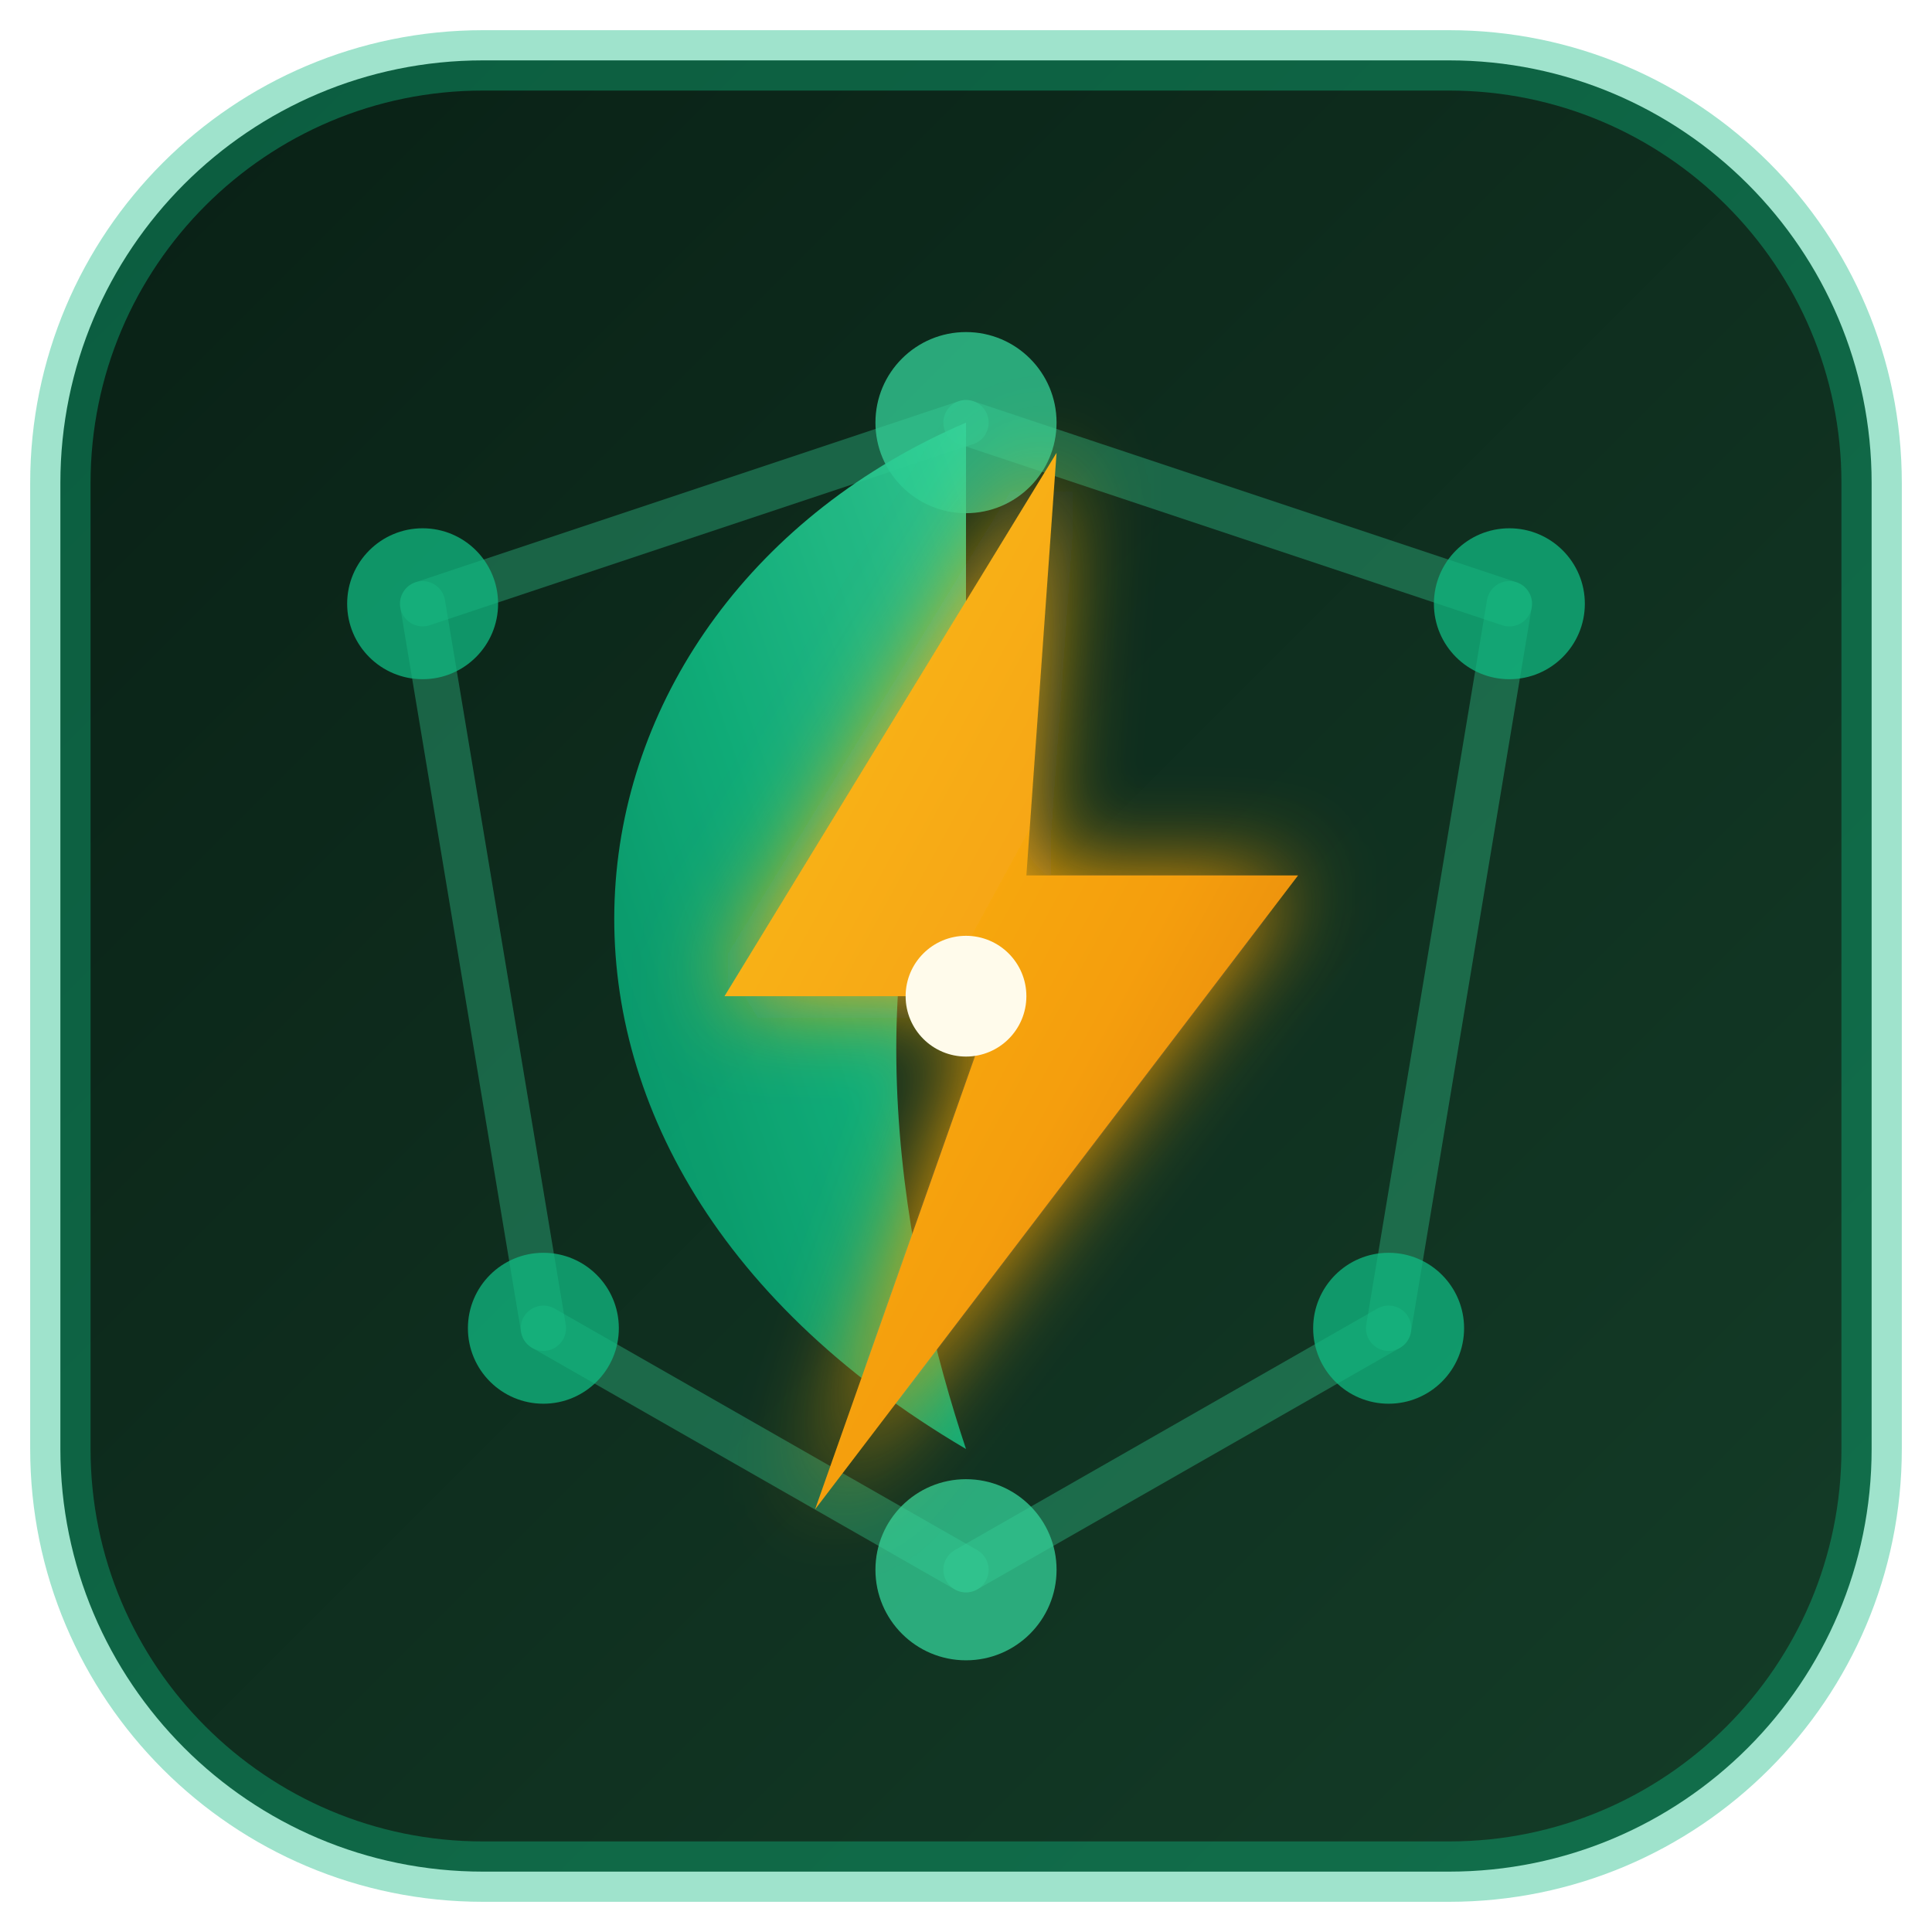
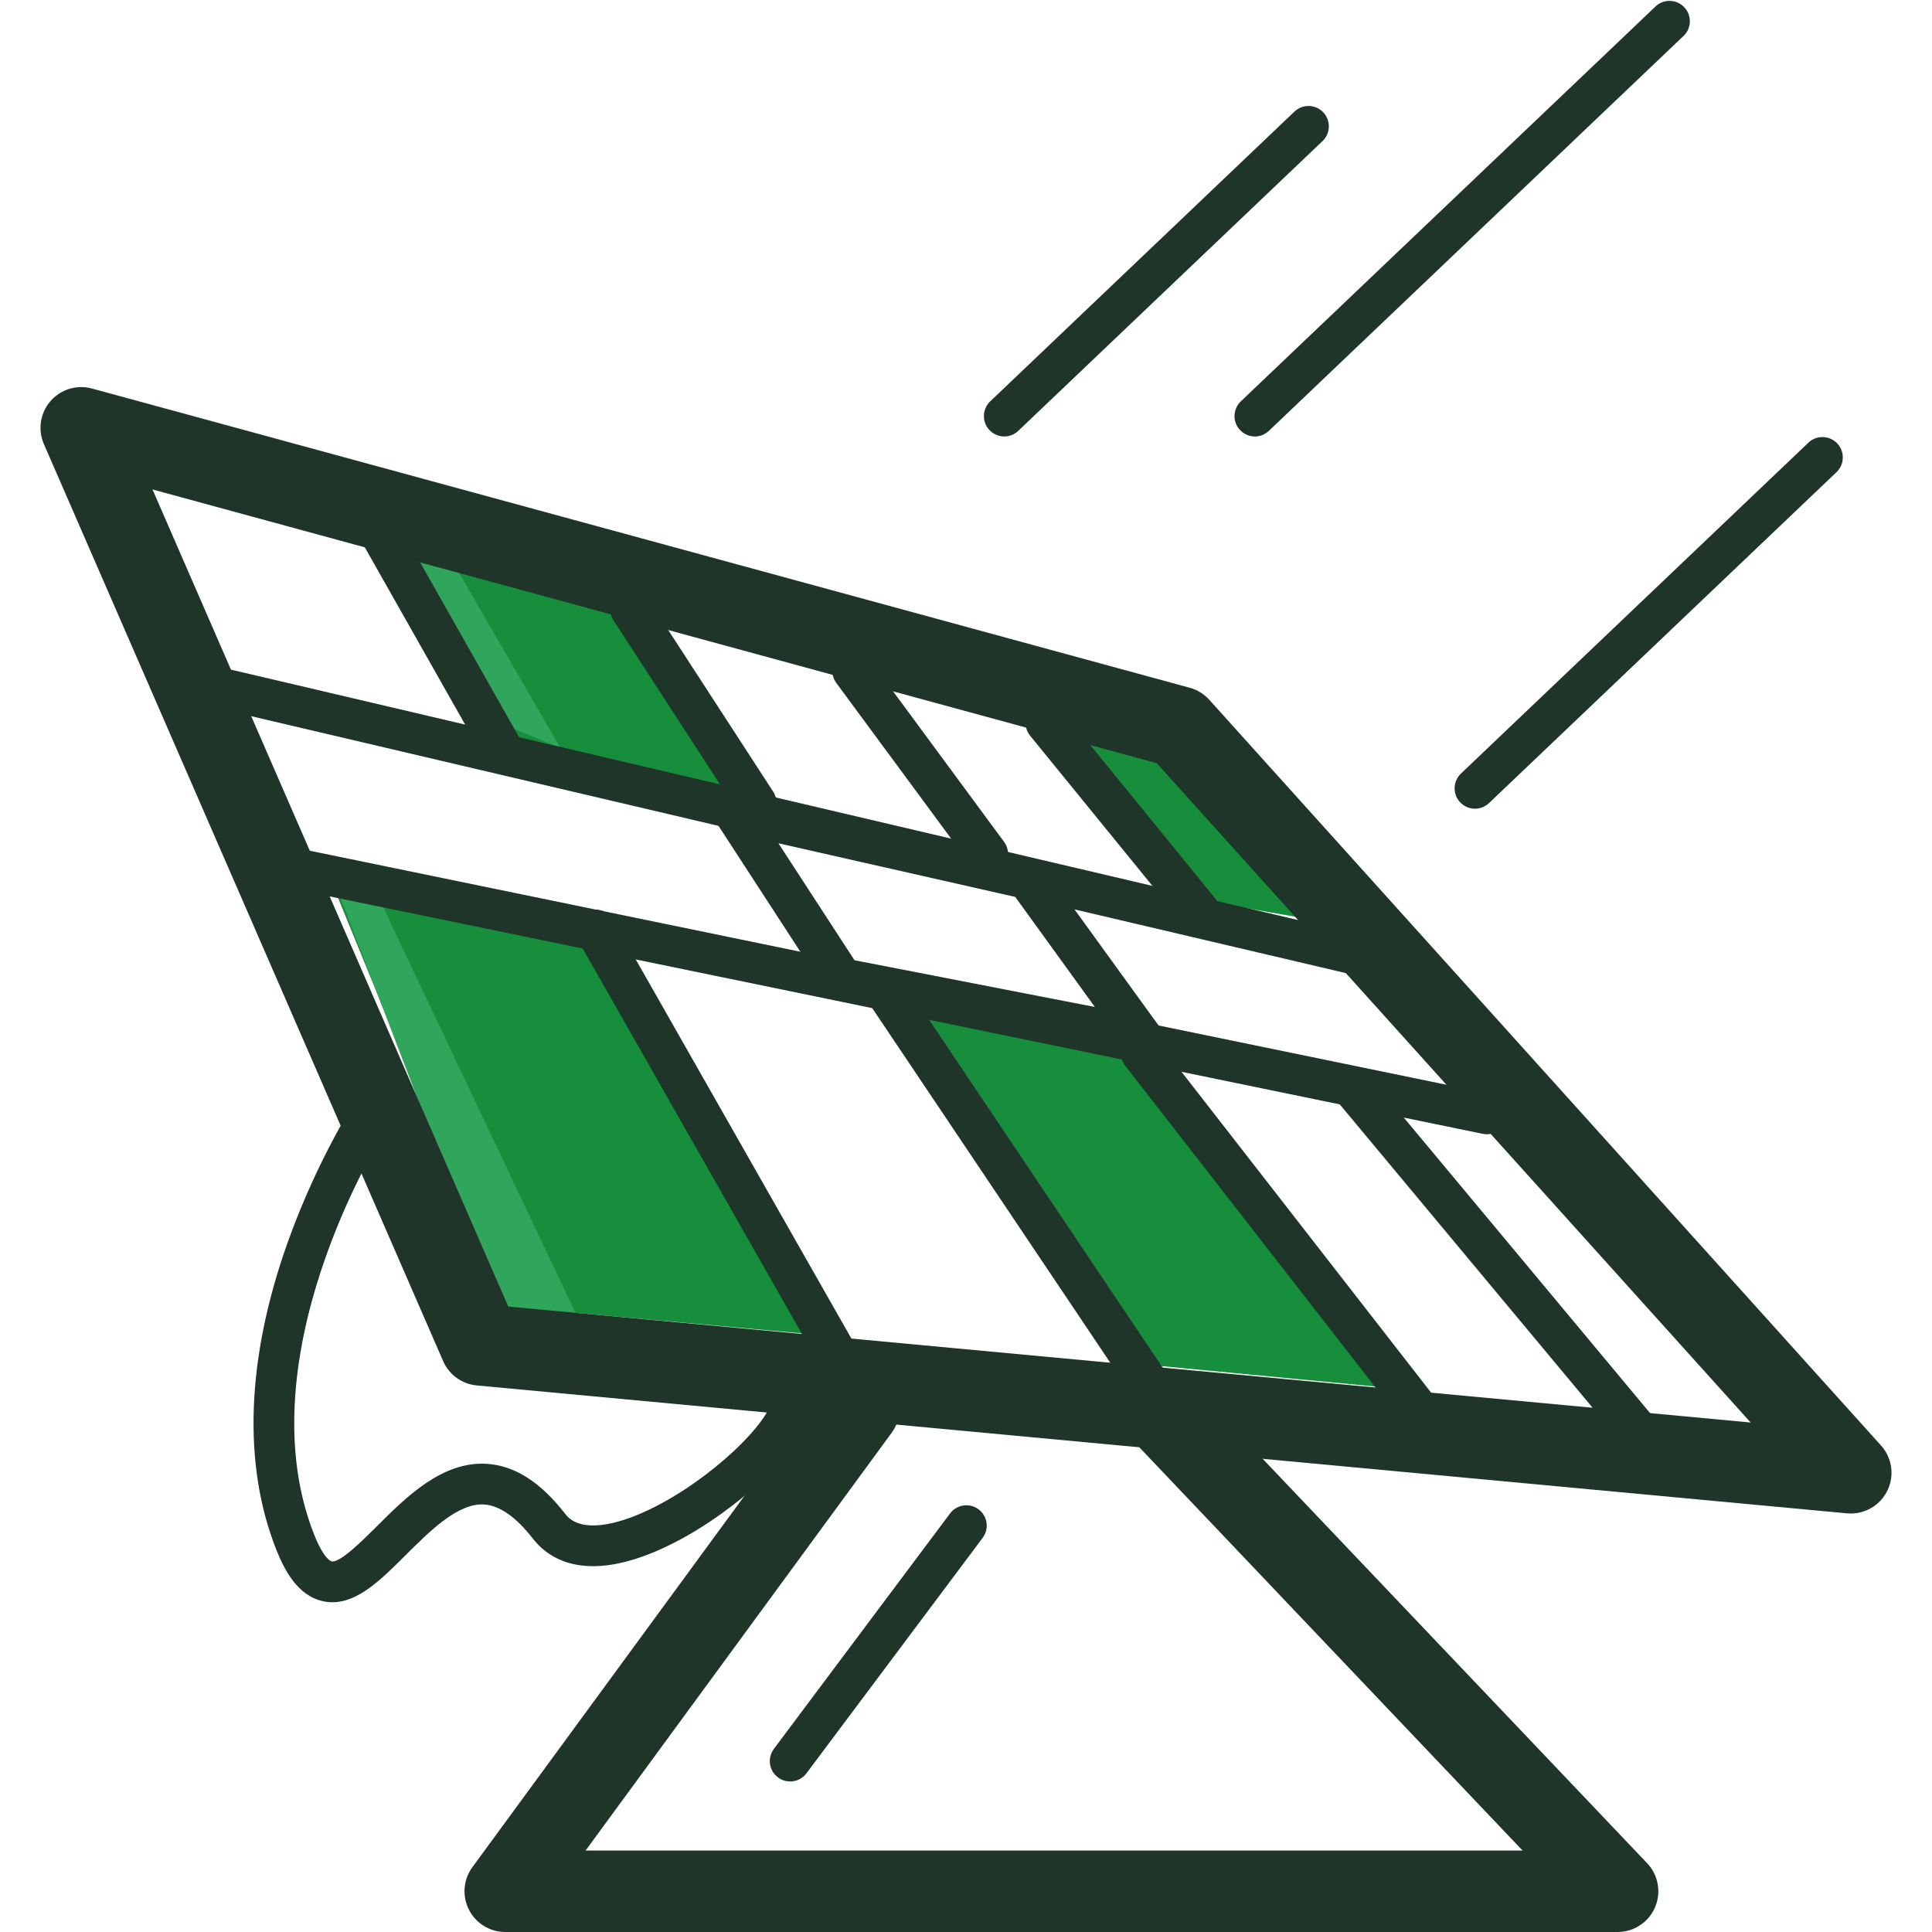
- <svg xmlns="http://www.w3.org/2000/svg" viewBox="0 0 64 64" width="64" height="64">
-   <defs>
-     <linearGradient id="bgGrad" x1="0%" y1="0%" x2="100%" y2="100%">
-       <stop offset="0%" stop-color="#092015" />
-       <stop offset="100%" stop-color="#143D28" />
-     </linearGradient>
-     <linearGradient id="ecoGrad" x1="0%" y1="100%" x2="100%" y2="0%">
-       <stop offset="0%" stop-color="#059669" />
-       <stop offset="50%" stop-color="#10B981" />
-       <stop offset="100%" stop-color="#34D399" />
-     </linearGradient>
-     <linearGradient id="boltGrad" x1="0%" y1="0%" x2="100%" y2="100%">
-       <stop offset="0%" stop-color="#FBBF24" />
-       <stop offset="60%" stop-color="#F59E0B" />
-       <stop offset="100%" stop-color="#D97706" />
-     </linearGradient>
-     <filter id="glow" x="-20%" y="-20%" width="140%" height="140%">
-       <feGaussianBlur stdDeviation="1.5" result="blur" />
-       <feComposite in="SourceGraphic" in2="blur" operator="over" />
-     </filter>
-   </defs>
-   <rect x="2" y="2" width="60" height="60" rx="14" fill="url(#bgGrad)" stroke="#10B981" stroke-width="2" stroke-opacity="0.4" />
-   <g stroke="#34D399" stroke-width="1.5" stroke-opacity="0.35" stroke-linecap="round">
-     <line x1="14" y1="20" x2="32" y2="14" />
-     <line x1="32" y1="14" x2="50" y2="20" />
-     <line x1="14" y1="20" x2="18" y2="44" />
-     <line x1="50" y1="20" x2="46" y2="44" />
-     <line x1="18" y1="44" x2="32" y2="52" />
-     <line x1="46" y1="44" x2="32" y2="52" />
-   </g>
-   <g fill="#10B981" opacity="0.75">
-     <circle cx="14" cy="20" r="2.5" />
-     <circle cx="32" cy="14" r="3" fill="#34D399" />
-     <circle cx="50" cy="20" r="2.5" />
-     <circle cx="18" cy="44" r="2.5" />
-     <circle cx="46" cy="44" r="2.5" />
-     <circle cx="32" cy="52" r="3" fill="#34D399" />
-   </g>
-   <path d="M 32 14 C 18 20, 15 38, 32 48 C 30 42, 28 32, 32 24 Z" fill="url(#ecoGrad)" opacity="0.9" />
-   <path d="M 35 15 L 24 33 L 33 33 L 27 50 L 43 29 L 34 29 Z" fill="url(#boltGrad)" filter="url(#glow)" />
-   <circle cx="32" cy="33" r="2" fill="#FFFBEB" />
+ <svg xmlns="http://www.w3.org/2000/svg" width="800px" height="800px" viewBox="0 0 1024 1024" class="icon" version="1.1">
+   <path d="M569.582 391.004l46.216 8.678 71.427 86.346-57.238-10.035-60.405-84.989zM482.763 534.712l115.145 23.751L739.334 735.875l-128.748-12.276-127.823-188.886zM176.953 470.482l136.49 33.189L430.069 707.178l-162.277-14.682-90.839-222.014z" fill="#178E3B" />
+   <path d="M198.185 470.482l110.097 232.254-44.078-8.513-87.251-227.628 21.232 3.886z" fill="#2FA65B" />
+   <path d="M221.648 285.719l112.894 31.328 54.421 108.421-133.837-29.365-33.477-110.385z" fill="#178E3B" />
+   <path d="M240.011 297.924l57.023 98.479-32.398-13.253-42.988-85.225h18.363z" fill="#2FA65B" />
+   <path d="M980.944 802.192q-1.028 0-2.056-0.093l-726.22-67.788a21.592 21.592 0 0 1-17.787-12.883L23.262 235.37a21.592 21.592 0 0 1 25.478-29.447l581.854 158.606a21.592 21.592 0 0 1 10.364 6.385l356.026 395.23a21.592 21.592 0 0 1-16.04 36.048zM269.386 692.496l658.494 61.464-314.765-349.435-532.286-145.106z" fill="#203529" />
+   <path d="M605.075 560.355a10.796 10.796 0 0 1-2.056-0.195l-158.719-30.845a10.796 10.796 0 0 1-6.992-4.709l-57.321-88.176a10.796 10.796 0 0 1 11.444-16.451L546.859 455.296a10.796 10.796 0 0 1 6.354 4.195l60.662 83.776a10.796 10.796 0 0 1-8.739 17.129z m-152.17-51.409l127.401 24.769-42.207-58.328-125.52-28.429zM267.803 410.488a10.796 10.796 0 0 1-9.408-5.48l-66.132-116.842a10.796 10.796 0 0 1 18.795-10.631l66.132 116.842a10.796 10.796 0 0 1-9.387 16.111z" fill="#203529" />
+   <path d="M400.807 436.265a10.786 10.786 0 0 1-9.068-4.915l-66.831-102.941A10.796 10.796 0 0 1 342.983 316.678l66.831 102.941a10.796 10.796 0 0 1-9.048 16.677zM523.52 463.388a10.786 10.786 0 0 1-8.698-4.39l-71.551-96.998a10.796 10.796 0 0 1 17.376-12.821L532.198 446.228a10.796 10.796 0 0 1-8.678 17.201zM636.722 495.045a10.775 10.775 0 0 1-8.38-3.979l-82.336-101.1A10.796 10.796 0 1 1 562.745 376.312l82.336 101.1a10.796 10.796 0 0 1-8.369 17.613z" fill="#203529" />
+   <path d="M721.927 517.48a10.816 10.816 0 0 1-2.478-0.288L113.217 374.924A10.796 10.796 0 0 1 118.111 353.908l606.273 142.268a10.796 10.796 0 0 1-2.457 21.304zM788.059 601.174a10.847 10.847 0 0 1-2.19-0.226L154.282 470.904a10.796 10.796 0 0 1 4.359-21.15L790.228 579.798a10.796 10.796 0 0 1-2.169 21.376z" fill="#203529" />
+   <path d="M441.986 725.727a10.786 10.786 0 0 1-9.398-5.46L306.41 498.459a10.796 10.796 0 1 1 18.764-10.672l126.157 221.808a10.796 10.796 0 0 1-9.346 16.132zM610.606 746.671a10.786 10.786 0 0 1-8.976-4.781L461.891 533.715a10.796 10.796 0 1 1 17.931-12.03l139.729 208.164a10.796 10.796 0 0 1-8.945 16.821zM751.682 757.693a10.775 10.775 0 0 1-8.524-4.164L596.551 565.085a10.796 10.796 0 1 1 17.037-13.253L760.195 740.286a10.796 10.796 0 0 1-8.513 17.428zM870.734 772.015a10.775 10.775 0 0 1-8.297-3.886L708.509 583.438A10.796 10.796 0 0 1 725.093 569.609l153.918 184.701a10.796 10.796 0 0 1-8.277 17.705z" fill="#203529" />
+   <path d="M857.368 1024H267.792a21.592 21.592 0 0 1-17.417-34.351l187.56-256.015a21.592 21.592 0 0 1 34.835 25.519L310.379 980.817h496.608L598.268 761.219a21.592 21.592 0 1 1 31.298-29.755l243.389 256.015A21.592 21.592 0 0 1 857.368 1024z" fill="#203529" />
+   <path d="M418.79 944.224a10.796 10.796 0 0 1-8.637-17.263l93.204-124.543A10.796 10.796 0 1 1 520.641 815.342l-93.204 124.553a10.775 10.775 0 0 1-8.647 4.329zM176.192 849.221a23.586 23.586 0 0 1-4.822-0.504c-13.767-2.858-20.831-17.006-24.944-27.401-17.87-45.106-15.834-101.244 5.881-162.359 16.173-45.528 37.282-77.576 38.176-78.912a10.796 10.796 0 0 1 17.993 11.937 380.743 380.743 0 0 0-35.986 74.666c-13.798 38.999-26.033 96.103-5.984 146.71 5.244 13.233 9.099 14.179 9.254 14.209 4.411 0.925 16.677-11.31 24.008-18.62 15.423-15.423 34.639-34.557 58.184-33.087 14.816 0.925 28.398 9.552 41.518 26.383 1.748 2.231 7.043 9.038 24.933 5.038 15.505-3.465 35.791-14.394 54.267-29.313 19.618-15.813 28.563-28.923 29.591-33.467a10.796 10.796 0 1 1 21.057 4.76C425.319 767.018 399.913 788.61 392.222 794.779c-21.242 17.119-44.211 29.354-63.099 33.57-25.807 5.768-39.626-3.794-46.669-12.832-8.966-11.505-17.664-17.592-25.838-18.106-13.829-0.864-28.573 13.85-41.6 26.825-12.842 12.821-25.046 24.974-38.824 24.985zM532.27 231.339a10.796 10.796 0 0 1-7.444-18.61L686.074 59.151a10.796 10.796 0 0 1 14.888 15.639L539.714 228.347a10.765 10.765 0 0 1-7.444 2.992zM665.099 231.339a10.796 10.796 0 0 1-7.444-18.61L877.931 2.982a10.796 10.796 0 0 1 14.837 15.628l-220.235 209.748A10.765 10.765 0 0 1 665.099 231.339zM781.756 428.636a10.796 10.796 0 0 1-7.444-18.61L958.489 234.629a10.796 10.796 0 0 1 14.888 15.639L789.2 425.664a10.765 10.765 0 0 1-7.444 2.971z" fill="#203529" />
</svg>
